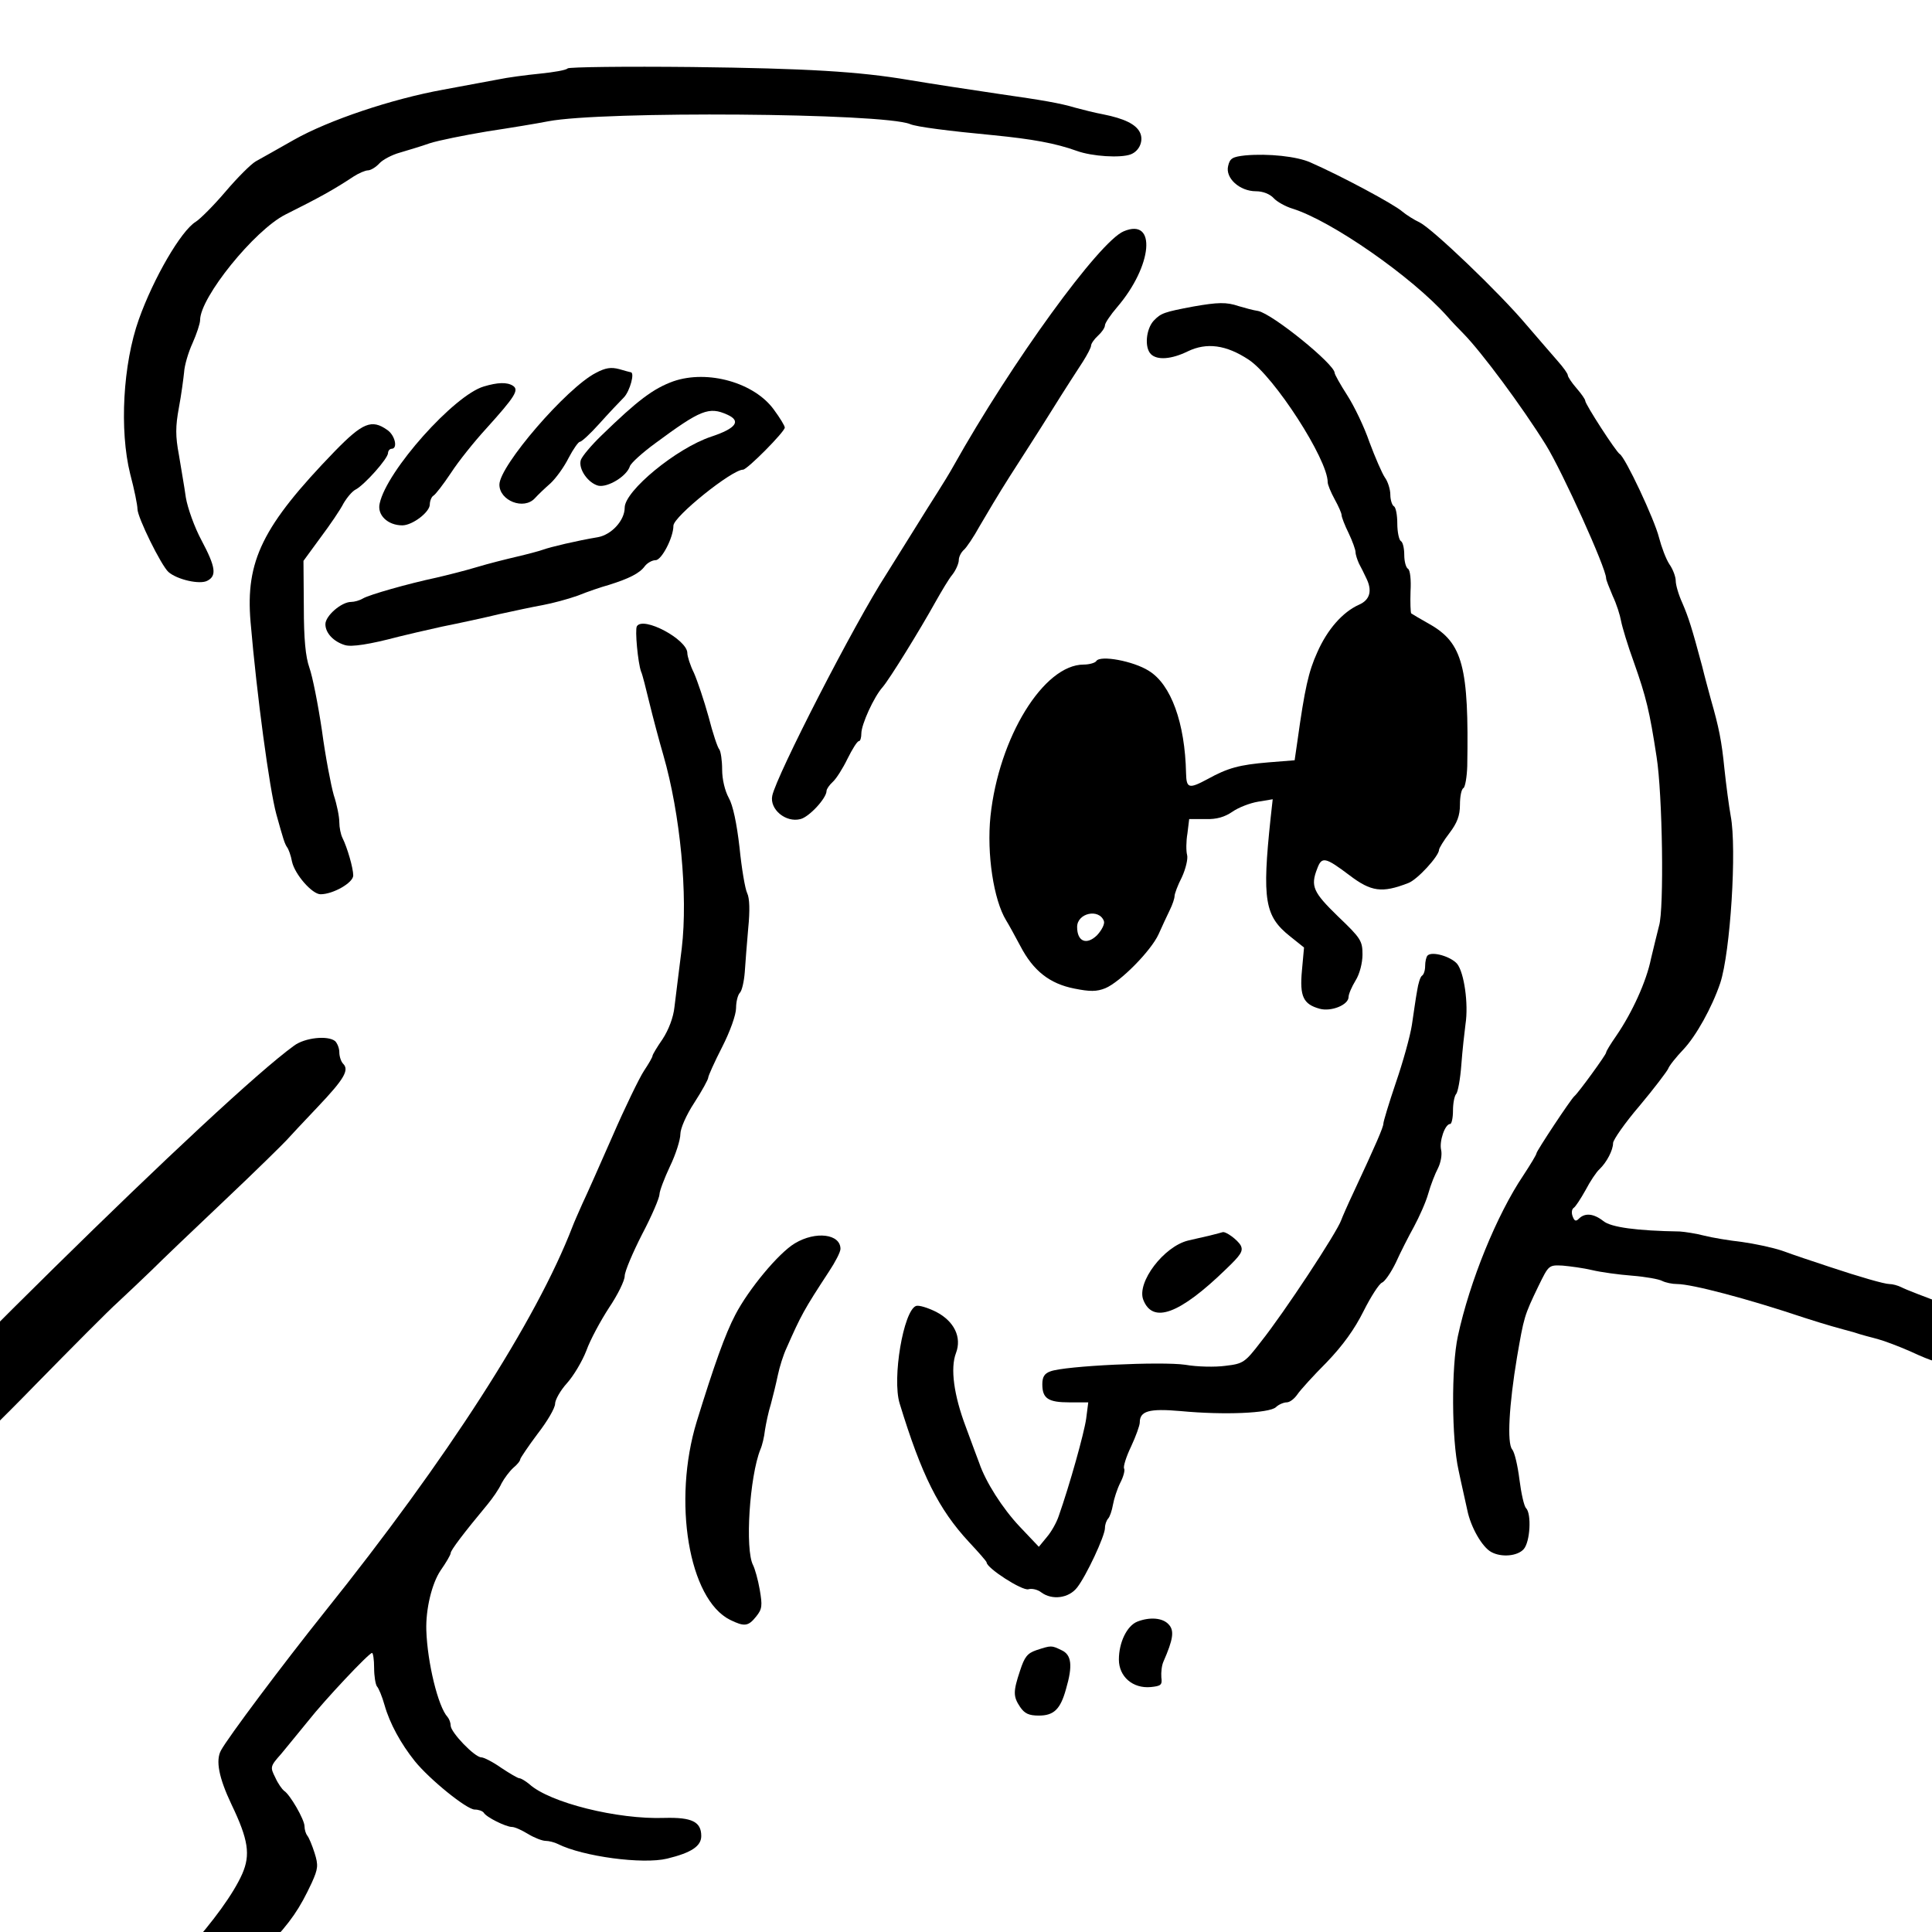
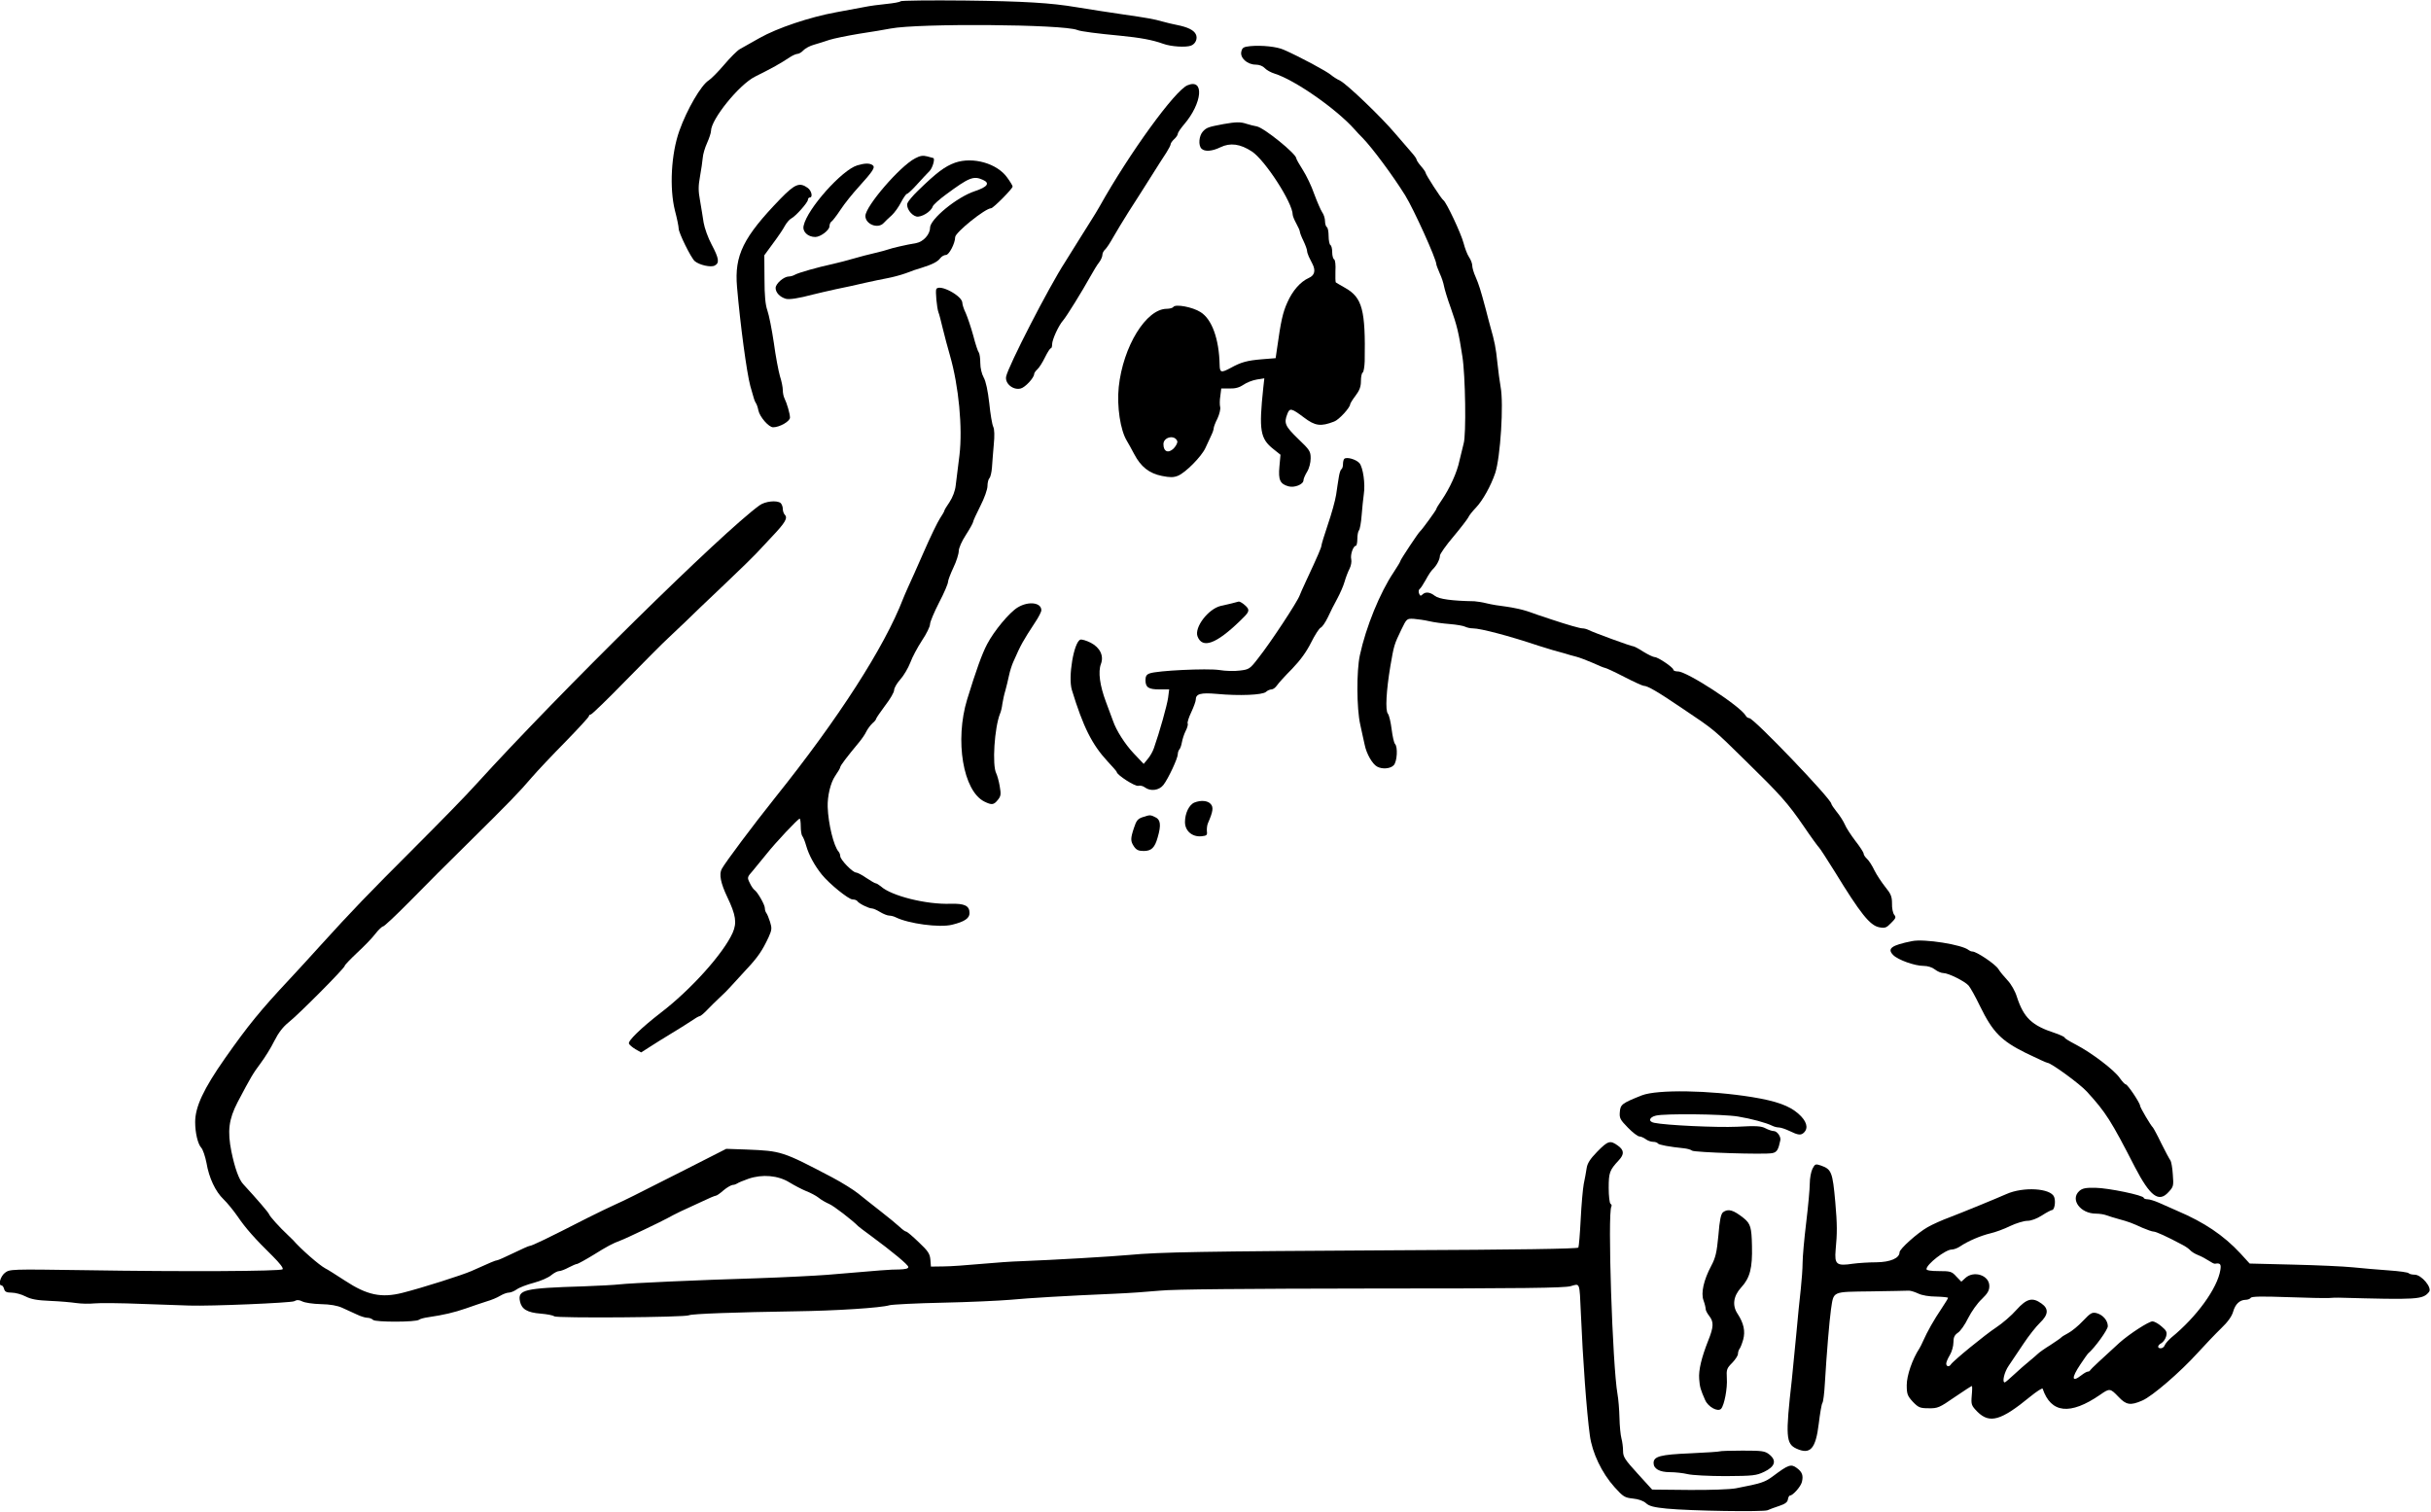
- <svg xmlns="http://www.w3.org/2000/svg" style="background:#EFEDE8" viewBox="250 -14 410 410" role="img" aria-label="Momo" fill="#0F0F0E">
+ <svg xmlns="http://www.w3.org/2000/svg" viewBox="0 0 1000 621.86" role="img" aria-label="Momo mascot: woman in sunglasses with an iced coffee" fill="currentColor">
  <g transform="scale(0.738552)">
    <g transform="translate(0,842) scale(0.1,-0.1)" fill="currentColor" stroke="none">
      <path d="M5016 8413 c-4 -5 -40 -11 -79 -15 -40 -4 -94 -11 -122 -17 -27 -5 -98 -18 -156 -29 -149 -27 -330 -88 -429 -144 -47 -27 -96 -54 -110 -62 -14 -8 -53 -47 -87 -87 -34 -40 -73 -79 -86 -87 -42 -26 -121 -162 -163 -280 -46 -129 -56 -319 -25 -444 12 -45 21 -90 21 -101 0 -24 68 -162 89 -181 25 -22 91 -37 112 -25 27 14 24 39 -17 116 -20 37 -40 93 -45 123 -4 30 -14 85 -20 123 -10 53 -10 81 0 135 7 37 13 83 15 102 1 19 12 57 24 83 12 27 22 57 22 67 0 65 156 258 245 303 98 49 138 71 197 110 14 9 33 17 40 17 8 0 23 9 33 20 10 11 37 25 59 31 23 7 61 18 86 27 25 8 99 23 165 34 66 10 145 23 175 29 156 30 962 24 1040 -8 18 -8 113 -20 240 -32 111 -11 178 -23 239 -45 44 -16 126 -21 155 -10 26 10 38 41 26 64 -12 23 -45 39 -105 51 -22 4 -58 13 -80 19 -43 13 -96 22 -215 39 -94 14 -187 28 -265 41 -142 24 -291 33 -621 37 -192 2 -354 0 -358 -4z" />
      <path d="M6963 8163 c-36 -4 -44 -8 -49 -30 -9 -35 33 -73 80 -73 20 0 40 -8 51 -20 9 -10 34 -24 54 -30 112 -35 342 -195 444 -309 12 -14 33 -36 47 -50 52 -53 168 -209 237 -320 47 -76 173 -354 173 -383 0 -5 9 -27 19 -51 11 -23 21 -55 24 -72 3 -16 19 -70 37 -119 35 -99 45 -140 65 -271 17 -106 22 -438 7 -486 -5 -19 -15 -61 -23 -94 -13 -65 -54 -155 -100 -222 -16 -23 -29 -44 -29 -48 0 -6 -80 -116 -91 -125 -10 -8 -109 -158 -109 -164 0 -4 -17 -32 -38 -64 -76 -113 -154 -304 -188 -462 -19 -88 -18 -296 2 -385 8 -39 20 -90 25 -114 10 -50 43 -107 69 -121 29 -16 75 -12 93 8 19 21 23 102 7 118 -6 6 -14 43 -19 82 -5 40 -14 79 -21 87 -15 18 -9 127 14 265 20 115 20 118 62 205 29 59 29 60 69 58 22 -2 60 -7 85 -13 25 -6 76 -13 115 -16 38 -3 77 -10 86 -15 10 -5 29 -9 43 -9 42 0 202 -42 366 -97 25 -8 60 -19 78 -24 17 -5 47 -13 65 -18 17 -6 48 -14 67 -19 19 -5 61 -21 93 -35 32 -15 62 -27 66 -27 5 0 53 -22 107 -50 54 -28 103 -50 109 -50 21 0 74 -30 217 -127 176 -118 171 -114 348 -288 197 -193 236 -236 326 -367 42 -62 81 -115 85 -118 4 -3 44 -64 88 -135 144 -235 196 -300 248 -310 32 -6 40 -3 66 24 26 26 29 32 17 46 -7 9 -13 37 -12 62 0 39 -6 54 -37 92 -20 25 -48 67 -61 93 -12 26 -31 55 -41 64 -11 10 -19 23 -19 29 0 7 -21 39 -46 71 -25 33 -52 74 -59 92 -8 18 -28 50 -45 70 -16 20 -30 41 -30 45 0 26 -432 477 -457 477 -7 0 -16 6 -20 14 -30 53 -327 246 -377 246 -14 0 -26 4 -26 10 0 12 -85 70 -104 70 -8 0 -37 14 -63 30 -26 17 -51 30 -56 30 -12 0 -225 78 -249 91 -10 5 -25 9 -34 9 -14 0 -84 20 -174 50 -60 20 -88 29 -135 46 -27 9 -79 20 -115 25 -36 4 -84 12 -108 18 -23 6 -55 11 -70 12 -124 2 -198 12 -220 30 -28 22 -53 24 -70 7 -9 -9 -13 -7 -18 6 -4 10 -3 21 3 25 5 3 20 26 34 51 13 25 31 52 40 60 21 20 39 55 39 75 0 9 34 58 76 107 42 50 78 98 82 106 3 9 23 34 44 56 36 38 82 120 106 191 29 88 48 386 30 480 -5 28 -13 88 -18 135 -8 81 -16 120 -39 200 -5 19 -17 62 -25 95 -30 112 -39 140 -57 182 -11 24 -19 52 -19 64 0 11 -8 33 -18 47 -10 15 -23 50 -30 77 -13 52 -97 231 -113 240 -11 7 -99 143 -99 153 0 4 -11 20 -25 36 -14 16 -25 33 -25 37 0 5 -13 23 -29 41 -16 18 -56 65 -89 103 -79 94 -270 276 -307 295 -17 8 -39 22 -51 32 -24 21 -175 102 -264 141 -38 17 -120 26 -187 20z" />
      <path d="M6614 7945 c-70 -29 -322 -376 -489 -674 -11 -20 -32 -54 -46 -76 -14 -22 -45 -71 -69 -110 -24 -38 -59 -95 -78 -125 -92 -142 -316 -579 -328 -637 -8 -39 39 -78 81 -67 25 6 75 60 75 81 0 5 8 17 18 26 10 9 29 39 42 66 14 28 28 51 33 51 4 0 7 10 7 22 0 26 36 105 61 133 20 23 107 164 152 245 17 30 38 66 49 79 10 13 18 32 18 41 0 10 7 23 15 30 7 6 28 37 45 68 18 31 56 95 86 142 30 47 85 132 121 190 36 58 77 121 90 141 12 19 23 40 23 45 0 6 9 19 20 29 11 10 20 23 20 30 0 6 16 30 35 52 102 119 114 258 19 218z" />
      <path d="M6815 7729 c-85 -16 -94 -19 -115 -41 -22 -24 -27 -77 -8 -96 18 -18 59 -15 106 8 54 26 110 19 175 -24 73 -48 227 -286 227 -352 0 -7 9 -29 20 -49 11 -20 20 -40 20 -46 0 -5 9 -29 20 -51 11 -23 20 -48 20 -55 0 -7 5 -22 10 -33 6 -11 15 -29 20 -40 19 -37 12 -64 -20 -78 -47 -21 -91 -71 -120 -137 -25 -55 -36 -104 -57 -255 l-8 -55 -75 -6 c-84 -7 -117 -16 -175 -48 -54 -29 -61 -27 -62 17 -3 144 -43 255 -107 294 -44 28 -140 46 -151 28 -3 -5 -20 -10 -36 -10 -115 0 -244 -209 -268 -436 -11 -108 9 -240 45 -299 7 -11 25 -44 41 -74 37 -71 84 -108 155 -122 45 -9 64 -9 89 1 43 18 131 107 153 155 10 22 24 53 32 69 8 16 14 34 14 41 0 6 9 31 21 54 11 24 18 53 15 64 -3 11 -3 39 1 62 l5 41 47 0 c32 -1 55 6 77 21 17 12 50 25 74 29 l42 7 -6 -54 c-25 -236 -17 -282 56 -340 l40 -32 -6 -66 c-7 -75 4 -97 51 -110 33 -9 83 11 83 34 0 8 9 29 20 47 12 19 20 51 20 75 0 39 -5 47 -70 109 -72 70 -80 87 -60 138 13 35 23 33 92 -19 63 -48 94 -52 169 -23 26 9 89 78 89 96 0 4 13 26 30 48 22 29 30 50 30 81 0 23 4 45 10 48 5 3 10 32 11 63 5 285 -13 354 -108 408 -27 15 -50 29 -53 31 -2 3 -3 31 -2 63 2 33 -1 61 -7 65 -6 3 -11 21 -11 40 0 19 -4 37 -10 40 -5 3 -10 26 -10 50 0 24 -4 47 -10 50 -5 3 -10 18 -10 33 0 15 -7 38 -16 50 -8 12 -28 58 -44 101 -15 44 -44 104 -64 135 -20 31 -36 60 -36 64 0 25 -179 170 -220 178 -14 2 -39 9 -56 14 -35 12 -60 11 -129 -1z m-258 -1766 c3 -8 -6 -26 -20 -41 -30 -29 -57 -18 -57 24 0 40 63 54 77 17z" />
      <path d="M5097 7538 c-84 -43 -277 -267 -277 -321 0 -46 70 -74 102 -39 8 9 29 29 45 43 16 15 39 47 52 73 13 25 28 46 32 46 5 0 30 23 56 52 26 29 58 63 71 76 17 18 32 72 19 72 -1 0 -16 4 -33 9 -23 6 -39 4 -67 -11z" />
      <path d="M5320 7514 c-58 -21 -102 -54 -207 -156 -29 -28 -55 -59 -59 -70 -8 -25 20 -66 50 -74 27 -6 82 27 91 56 3 9 36 39 73 66 130 96 154 106 207 82 40 -18 26 -39 -46 -63 -100 -33 -249 -156 -249 -204 0 -37 -38 -78 -77 -85 -60 -10 -136 -28 -158 -36 -11 -4 -45 -13 -75 -20 -30 -7 -82 -20 -115 -30 -33 -10 -85 -23 -115 -30 -84 -18 -193 -49 -212 -60 -10 -6 -25 -10 -34 -10 -28 0 -74 -40 -74 -64 0 -25 23 -50 56 -60 19 -6 71 2 154 24 19 5 76 18 125 29 50 10 124 26 165 36 41 9 97 21 125 26 27 5 72 17 100 27 27 11 68 25 90 31 57 18 88 33 103 54 7 9 21 17 31 17 17 0 51 65 51 99 0 26 168 161 200 161 12 0 120 109 120 121 0 5 -14 28 -31 51 -56 78 -190 116 -289 82z" />
      <path d="M4775 7499 c-85 -25 -279 -242 -299 -336 -8 -33 23 -63 65 -63 29 0 79 38 79 60 0 10 5 22 10 25 6 3 29 33 51 66 22 34 68 91 101 127 83 92 95 111 77 123 -17 11 -44 10 -84 -2z" />
      <path d="M4347 7313 c-208 -215 -257 -315 -242 -491 18 -210 54 -478 74 -552 20 -72 24 -85 31 -95 4 -5 11 -24 14 -41 8 -37 58 -94 82 -94 36 0 94 33 94 54 0 21 -17 80 -31 108 -5 10 -9 30 -9 45 0 16 -7 51 -16 78 -8 28 -24 111 -34 186 -11 74 -27 155 -36 180 -11 31 -16 82 -16 175 l-1 132 49 67 c27 36 57 80 66 98 10 17 25 35 35 40 25 13 93 89 93 105 0 6 5 12 10 12 19 0 10 39 -12 54 -45 32 -71 21 -151 -61z" />
      <path d="M5215 6810 c-6 -10 3 -105 12 -130 4 -8 14 -49 24 -90 10 -41 28 -109 40 -150 49 -170 71 -403 53 -555 -8 -66 -18 -142 -21 -169 -3 -30 -17 -66 -34 -92 -16 -23 -29 -45 -29 -48 0 -4 -11 -23 -25 -44 -13 -20 -54 -104 -90 -187 -36 -82 -75 -170 -87 -195 -11 -25 -24 -54 -28 -65 -104 -270 -361 -669 -712 -1107 -123 -154 -278 -361 -298 -398 -16 -29 -6 -79 30 -155 49 -102 55 -145 31 -200 -51 -115 -233 -318 -402 -447 -107 -83 -182 -155 -176 -171 2 -6 18 -20 36 -31 l32 -18 47 30 c26 17 79 50 117 73 39 23 89 55 112 70 23 16 45 29 50 29 5 0 24 16 43 36 19 20 50 50 69 68 19 17 46 44 60 60 14 16 54 59 87 95 65 69 90 106 125 181 18 40 19 50 8 85 -7 22 -16 44 -21 50 -4 5 -8 17 -8 27 0 19 -42 92 -59 102 -5 4 -17 20 -25 38 -15 30 -15 32 17 68 17 21 52 63 77 94 48 61 175 196 184 196 3 0 6 -19 6 -43 0 -24 4 -47 8 -53 5 -5 15 -29 22 -54 15 -53 47 -111 87 -161 42 -52 149 -139 172 -139 11 0 22 -4 26 -9 7 -13 64 -41 81 -41 8 0 28 -9 46 -20 18 -11 41 -20 51 -20 9 0 25 -4 35 -9 72 -36 244 -59 314 -42 70 17 98 36 98 65 0 41 -27 54 -105 52 -136 -5 -331 44 -389 97 -11 9 -24 17 -29 17 -4 0 -28 14 -52 30 -24 17 -50 30 -57 30 -19 0 -88 72 -88 91 0 8 -4 19 -9 25 -27 29 -58 156 -61 249 -2 61 16 135 41 172 16 23 29 45 29 50 0 8 37 57 106 140 14 17 33 44 40 60 8 15 23 35 34 45 11 9 20 20 20 25 1 4 23 37 50 73 28 36 50 74 50 86 0 11 15 38 34 59 19 21 44 63 56 94 11 31 41 86 65 123 25 37 45 78 45 91 0 13 23 67 50 120 28 53 50 105 50 115 0 9 14 46 30 80 17 35 30 77 30 93 0 16 17 55 40 90 22 34 40 67 40 72 0 5 18 45 40 88 23 45 40 93 40 112 0 18 5 38 11 44 6 6 12 33 14 59 2 27 6 84 10 127 5 49 4 86 -3 100 -6 12 -16 71 -22 131 -8 70 -19 122 -31 143 -11 20 -19 53 -19 81 0 27 -4 52 -8 58 -5 5 -19 47 -31 94 -13 47 -32 103 -42 126 -11 22 -19 48 -19 57 0 39 -127 107 -145 77z" />
      <path d="M7487 5864 c-4 -4 -7 -18 -7 -30 0 -13 -4 -25 -9 -28 -5 -3 -11 -23 -14 -43 -4 -21 -10 -65 -15 -98 -5 -33 -26 -108 -46 -166 -20 -59 -36 -112 -36 -118 0 -10 -21 -59 -85 -196 -18 -38 -34 -75 -36 -81 -12 -35 -164 -266 -231 -350 -46 -60 -51 -63 -102 -69 -29 -4 -81 -3 -115 3 -68 10 -347 -3 -388 -19 -17 -6 -23 -16 -23 -37 0 -41 17 -52 78 -52 l54 0 -6 -47 c-6 -42 -47 -189 -79 -280 -6 -18 -21 -45 -34 -60 l-23 -28 -55 58 c-50 53 -98 129 -116 182 -4 11 -22 58 -39 105 -34 90 -45 168 -28 212 17 45 -5 91 -57 118 -24 12 -50 20 -58 17 -36 -14 -69 -208 -47 -280 63 -206 112 -304 199 -398 28 -30 51 -56 51 -59 0 -16 102 -82 120 -77 10 3 27 -1 37 -9 31 -23 79 -17 103 14 26 33 80 148 80 171 0 10 4 21 9 27 5 5 11 23 14 40 3 17 12 45 21 63 9 17 14 36 11 41 -3 5 6 34 20 63 14 30 25 61 25 69 0 33 26 41 117 33 127 -12 255 -6 274 11 8 8 23 14 31 14 9 0 22 10 31 23 8 12 46 54 84 92 47 49 80 95 106 147 21 42 45 79 53 82 8 3 26 29 40 58 13 29 37 76 52 103 15 28 34 70 41 95 7 25 20 58 28 73 8 16 12 39 9 52 -6 25 11 75 26 75 4 0 8 17 8 38 0 21 4 42 9 48 5 5 12 43 15 84 3 41 9 94 12 117 9 58 -4 148 -24 173 -18 21 -72 37 -85 24z" />
      <path d="M4230 5605 c-207 -150 -1109 -1038 -1575 -1550 -54 -61 -212 -222 -350 -360 -256 -256 -344 -347 -519 -540 -54 -60 -133 -146 -175 -191 -159 -170 -228 -254 -358 -439 -119 -170 -166 -270 -166 -355 0 -60 15 -123 34 -143 9 -10 22 -48 29 -84 14 -84 50 -160 95 -203 20 -19 55 -62 78 -95 44 -65 97 -125 196 -222 39 -39 61 -67 55 -73 -11 -11 -545 -14 -1099 -5 -420 6 -420 6 -448 -15 -25 -20 -39 -70 -18 -70 5 0 11 -9 14 -20 4 -15 14 -20 41 -20 20 0 55 -9 78 -21 31 -16 65 -22 137 -25 53 -2 119 -8 146 -12 28 -4 73 -5 100 -2 28 3 149 2 270 -3 121 -4 238 -8 260 -9 120 -4 563 15 583 24 16 9 28 8 46 -1 13 -7 59 -14 102 -15 53 -1 92 -8 119 -20 22 -10 58 -27 81 -37 22 -11 49 -19 60 -19 11 0 25 -5 32 -12 13 -13 239 -13 256 1 6 5 29 11 51 14 88 13 143 26 210 49 39 14 90 31 115 39 25 7 59 21 75 31 17 10 38 18 48 18 11 0 31 8 45 18 15 11 58 27 96 37 38 10 81 29 96 42 16 13 35 23 44 23 9 0 33 9 53 20 21 11 42 20 48 20 5 1 46 23 90 50 77 48 107 64 150 80 31 11 237 110 265 126 14 8 45 24 70 36 25 11 77 35 117 54 39 19 75 34 80 34 5 0 24 13 43 30 19 16 42 29 51 30 8 0 19 4 25 8 5 4 33 16 62 26 78 27 166 19 229 -20 26 -16 68 -38 92 -48 24 -9 56 -26 70 -37 14 -12 41 -27 59 -35 25 -10 131 -92 162 -124 3 -3 34 -27 70 -53 118 -87 209 -162 209 -174 1 -9 -16 -13 -51 -14 -50 0 -98 -4 -403 -30 -66 -5 -241 -14 -390 -19 -332 -10 -705 -27 -765 -34 -25 -3 -115 -8 -200 -11 -332 -10 -367 -19 -354 -83 9 -44 40 -63 116 -69 35 -3 68 -9 75 -15 14 -11 732 -6 751 6 13 8 264 17 592 22 222 3 477 19 525 34 17 4 149 11 295 14 146 3 315 11 375 16 106 10 306 22 585 34 74 3 187 11 250 17 76 8 473 11 1180 12 835 0 1074 3 1108 13 53 15 49 26 57 -151 11 -259 32 -548 50 -680 13 -97 66 -209 138 -289 48 -53 56 -58 102 -63 31 -3 59 -13 73 -26 17 -16 44 -23 115 -30 134 -13 539 -19 562 -9 11 5 40 16 65 24 33 11 46 21 48 36 2 12 7 22 12 22 16 0 60 50 66 75 9 36 2 56 -28 78 -32 24 -47 19 -131 -44 -47 -35 -64 -41 -209 -69 -33 -6 -143 -10 -261 -9 l-205 2 -81 89 c-71 78 -81 93 -81 126 0 20 -4 52 -9 70 -5 18 -10 69 -11 115 -1 45 -6 105 -11 132 -28 159 -56 1009 -34 1045 3 5 1 11 -5 15 -5 3 -10 43 -10 88 0 86 5 99 56 154 32 34 30 57 -5 82 -43 31 -55 27 -115 -34 -40 -41 -55 -65 -59 -93 -3 -20 -10 -59 -16 -87 -5 -27 -13 -116 -17 -197 -4 -81 -10 -151 -13 -157 -5 -7 -344 -12 -1016 -15 -1070 -6 -1316 -10 -1485 -26 -98 -9 -422 -28 -605 -35 -44 -1 -143 -8 -220 -15 -77 -7 -171 -14 -210 -14 l-70 -1 -3 39 c-3 33 -13 48 -65 97 -34 33 -65 59 -70 59 -5 0 -20 11 -35 25 -15 14 -63 54 -107 88 -44 34 -100 79 -125 99 -25 20 -90 61 -145 90 -278 146 -283 147 -475 155 l-115 4 -240 -122 c-296 -150 -318 -161 -380 -189 -27 -12 -97 -46 -155 -75 -219 -112 -308 -155 -321 -155 -4 0 -45 -18 -90 -40 -45 -22 -86 -40 -91 -40 -8 0 -36 -12 -143 -60 -50 -22 -272 -93 -383 -121 -118 -30 -198 -13 -321 68 -48 31 -96 62 -109 68 -34 18 -136 107 -180 158 -4 4 -18 18 -32 31 -41 38 -97 100 -101 112 -3 10 -66 83 -145 169 -23 25 -46 88 -65 180 -23 115 -15 180 34 275 76 144 85 159 128 217 24 32 59 88 77 125 23 46 48 78 80 104 57 45 312 302 312 314 0 5 31 37 68 72 38 35 84 82 102 106 18 23 38 42 44 42 6 0 74 64 151 142 77 79 221 223 320 320 229 226 289 288 357 368 31 36 115 125 187 198 72 74 131 138 131 143 0 5 5 9 10 9 6 0 95 86 198 192 103 105 209 212 237 237 27 25 70 66 96 91 25 25 119 115 209 200 90 85 170 164 179 174 9 10 49 53 89 95 76 80 91 106 73 124 -6 6 -11 21 -11 33 0 12 -6 26 -12 32 -21 17 -87 10 -118 -13z" />
      <path d="M6860 5059 c-19 -4 -47 -11 -61 -14 -70 -17 -148 -120 -129 -170 27 -70 104 -42 237 87 44 42 51 53 43 69 -9 16 -43 41 -52 38 -2 -1 -19 -5 -38 -10z" />
      <path d="M5669 5037 c-47 -28 -133 -132 -171 -205 -29 -55 -61 -145 -111 -307 -70 -229 -23 -511 96 -570 41 -20 52 -19 75 10 17 21 18 31 10 77 -5 29 -14 60 -19 70 -24 45 -10 256 21 333 5 11 11 36 13 55 3 19 10 53 17 75 6 22 15 59 20 83 5 24 16 59 25 78 42 95 50 110 122 220 18 27 33 56 33 65 0 43 -71 52 -131 16z" />
      <path d="M6653 3950 c-30 -12 -53 -60 -53 -109 0 -49 40 -84 92 -79 29 3 33 6 30 28 -1 14 1 34 6 45 28 64 32 89 15 107 -17 19 -54 22 -90 8z" />
      <path d="M6363 3868 c-26 -9 -34 -19 -47 -59 -20 -60 -20 -74 0 -104 13 -19 25 -25 54 -25 43 0 62 18 78 76 20 68 16 99 -13 112 -29 14 -29 14 -72 0z" />
      <path d="M10650 3178 c-116 -23 -141 -42 -105 -78 27 -27 120 -60 168 -60 24 0 49 -8 64 -20 14 -11 35 -20 47 -20 28 0 118 -45 140 -69 10 -11 39 -63 65 -117 70 -143 117 -191 254 -259 62 -30 116 -55 121 -55 19 0 180 -117 219 -160 107 -117 135 -162 268 -421 85 -163 133 -199 187 -139 28 30 29 35 24 98 -2 37 -9 72 -13 78 -5 6 -28 49 -51 95 -22 46 -44 86 -47 89 -11 9 -71 111 -71 120 0 16 -70 120 -80 120 -5 0 -20 16 -34 36 -30 44 -158 141 -243 185 -35 18 -63 35 -63 39 0 4 -23 15 -52 25 -132 43 -176 85 -215 204 -9 30 -32 70 -51 90 -19 20 -43 49 -52 64 -17 27 -121 97 -144 97 -7 0 -16 4 -21 8 -34 30 -248 64 -315 50z" />
      <path d="M9145 2319 c-111 -44 -120 -51 -123 -93 -3 -34 2 -43 45 -87 26 -27 55 -49 64 -49 8 0 24 -7 35 -15 10 -8 29 -15 41 -15 12 0 24 -4 27 -9 5 -8 66 -19 145 -27 18 -2 38 -7 45 -13 12 -10 405 -23 447 -14 26 5 34 19 45 72 4 20 -18 51 -37 51 -9 0 -30 7 -45 15 -24 13 -52 15 -159 9 -113 -5 -396 8 -462 22 -34 7 -28 31 10 40 48 12 371 9 457 -5 74 -12 158 -35 192 -52 10 -5 26 -9 36 -9 10 0 37 -9 60 -20 47 -23 63 -25 80 -8 26 26 14 65 -32 105 -50 44 -122 70 -256 92 -241 39 -529 43 -615 10z" />
      <path d="M10095 1910 c-8 -16 -15 -53 -15 -82 0 -29 -9 -127 -20 -218 -11 -91 -20 -191 -20 -224 0 -32 -5 -97 -10 -145 -6 -47 -17 -165 -26 -261 -9 -96 -20 -206 -24 -245 -36 -317 -33 -357 26 -384 77 -35 107 -1 124 139 7 58 16 110 20 115 5 6 11 55 14 110 10 167 25 347 34 411 16 104 2 98 224 101 106 2 201 3 210 4 10 0 33 -7 52 -16 20 -10 62 -17 100 -17 36 -1 66 -4 66 -7 0 -4 -16 -29 -35 -58 -44 -65 -80 -129 -104 -183 -6 -14 -15 -32 -20 -40 -40 -61 -71 -152 -71 -205 0 -50 4 -60 34 -93 31 -32 40 -36 88 -36 50 -1 60 3 145 62 50 34 93 62 96 62 2 0 2 -24 -1 -54 -4 -50 -2 -55 32 -90 68 -67 131 -49 293 84 37 30 68 50 70 45 46 -137 153 -149 320 -34 53 37 56 37 102 -11 43 -46 67 -50 133 -21 56 24 212 159 308 265 41 45 100 107 131 137 38 36 60 68 67 93 12 42 36 65 69 66 12 0 25 5 29 11 5 8 62 9 203 4 108 -4 212 -6 231 -5 19 2 44 2 55 2 443 -12 469 -11 504 32 19 23 -42 96 -80 96 -15 0 -30 4 -33 8 -3 5 -54 12 -113 16 -59 4 -148 12 -198 17 -49 5 -199 12 -332 15 l-243 6 -52 57 c-94 101 -202 173 -350 236 -35 15 -81 36 -104 46 -23 10 -51 19 -63 19 -11 0 -21 4 -21 8 0 14 -197 55 -270 56 -54 1 -72 -3 -89 -18 -52 -47 6 -126 93 -126 19 0 45 -4 58 -9 13 -5 43 -14 68 -21 55 -15 72 -21 133 -49 26 -11 54 -21 62 -21 13 0 71 -26 161 -74 18 -9 37 -23 43 -30 7 -8 26 -20 44 -27 18 -7 44 -21 59 -31 15 -10 30 -18 35 -17 29 5 35 -2 30 -34 -16 -102 -132 -262 -273 -377 -16 -14 -33 -33 -37 -43 -3 -9 -13 -17 -22 -17 -21 0 -19 17 4 29 10 6 22 23 26 38 6 24 1 32 -26 55 -18 16 -41 28 -50 28 -21 0 -129 -70 -184 -119 -101 -92 -160 -147 -163 -153 -2 -5 -8 -8 -14 -8 -5 0 -21 -9 -35 -20 -55 -43 -57 -16 -6 60 20 30 39 57 42 60 38 32 111 133 111 153 0 32 -28 64 -63 73 -25 6 -34 0 -75 -43 -26 -28 -63 -58 -82 -68 -19 -10 -37 -21 -40 -25 -3 -4 -30 -22 -60 -42 -31 -19 -62 -41 -70 -49 -8 -8 -31 -27 -50 -43 -19 -15 -56 -48 -82 -72 -26 -24 -49 -44 -52 -44 -16 0 -3 57 22 93 16 23 53 78 82 122 29 44 71 97 92 117 47 45 50 78 9 107 -51 37 -83 28 -140 -35 -27 -31 -78 -75 -113 -98 -61 -40 -241 -187 -253 -207 -9 -14 -25 -11 -25 6 0 8 9 29 20 47 11 18 20 50 20 70 0 29 6 41 24 54 14 8 40 45 58 82 18 36 52 84 76 106 33 32 42 48 42 73 0 60 -87 88 -134 44 l-22 -20 -28 29 c-25 28 -33 30 -97 30 -45 0 -69 4 -69 11 0 27 106 109 140 109 12 0 34 8 48 18 43 29 113 59 167 72 27 6 77 24 111 41 34 16 77 29 96 29 21 0 53 12 81 30 26 17 52 30 56 30 14 0 22 47 12 73 -19 49 -172 58 -266 16 -54 -24 -249 -104 -315 -129 -41 -15 -97 -40 -123 -55 -57 -32 -157 -122 -157 -140 0 -33 -51 -55 -129 -56 -42 0 -101 -4 -131 -8 -91 -14 -103 -4 -96 77 9 94 9 141 -2 267 -15 167 -21 182 -80 203 -30 10 -33 9 -47 -18z" />
      <path d="M9597 1668 c-12 -10 -19 -42 -26 -129 -9 -96 -16 -125 -40 -170 -42 -79 -58 -151 -43 -192 7 -19 12 -40 12 -48 0 -8 9 -25 20 -39 26 -33 25 -61 -6 -138 -37 -94 -54 -163 -50 -213 3 -45 8 -60 33 -117 17 -39 71 -68 89 -49 18 20 36 114 32 170 -3 49 0 56 30 86 17 18 32 40 32 50 0 9 4 21 8 27 5 5 14 28 21 52 13 47 3 92 -31 144 -31 46 -24 99 20 147 49 53 63 108 60 231 -2 103 -8 124 -46 155 -58 46 -86 54 -115 33z" />
      <path d="M9579 336 c-2 -2 -76 -7 -164 -11 -167 -7 -205 -17 -205 -54 0 -32 33 -51 91 -51 30 0 74 -5 99 -11 25 -6 120 -11 211 -11 154 1 171 3 215 24 61 29 71 63 28 97 -24 19 -40 21 -149 21 -67 0 -124 -2 -126 -4z" />
    </g>
  </g>
</svg>
